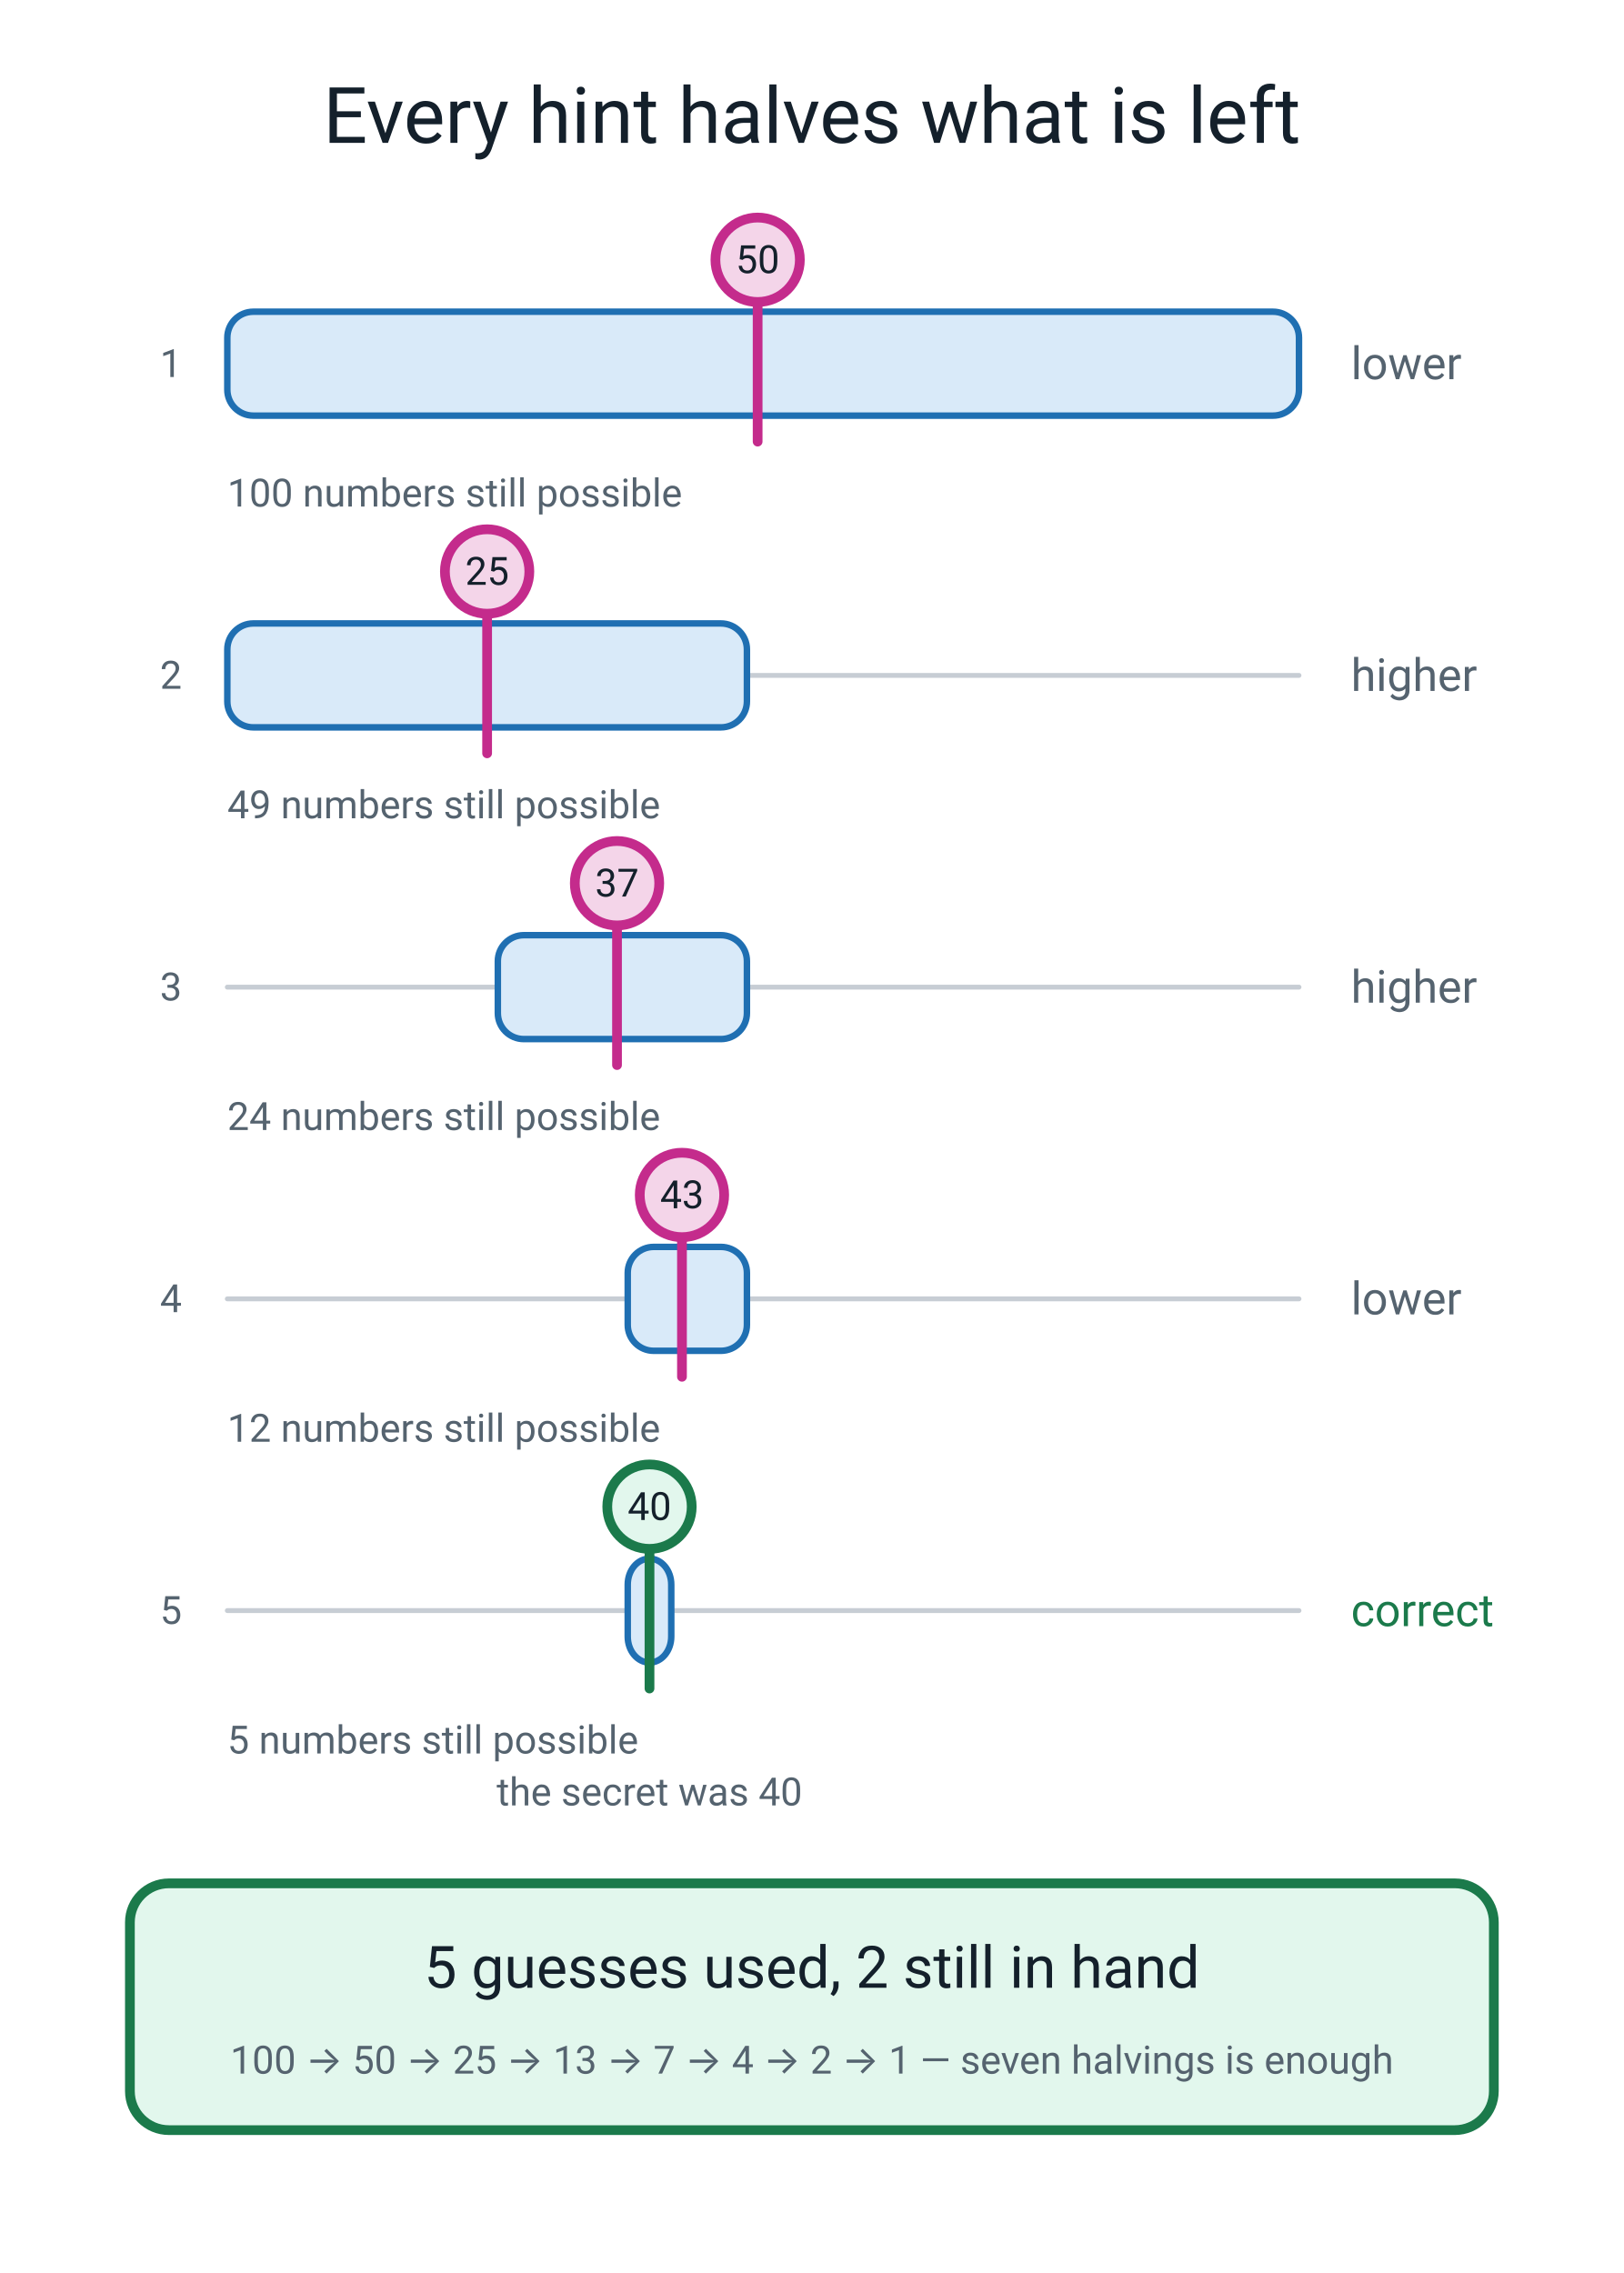
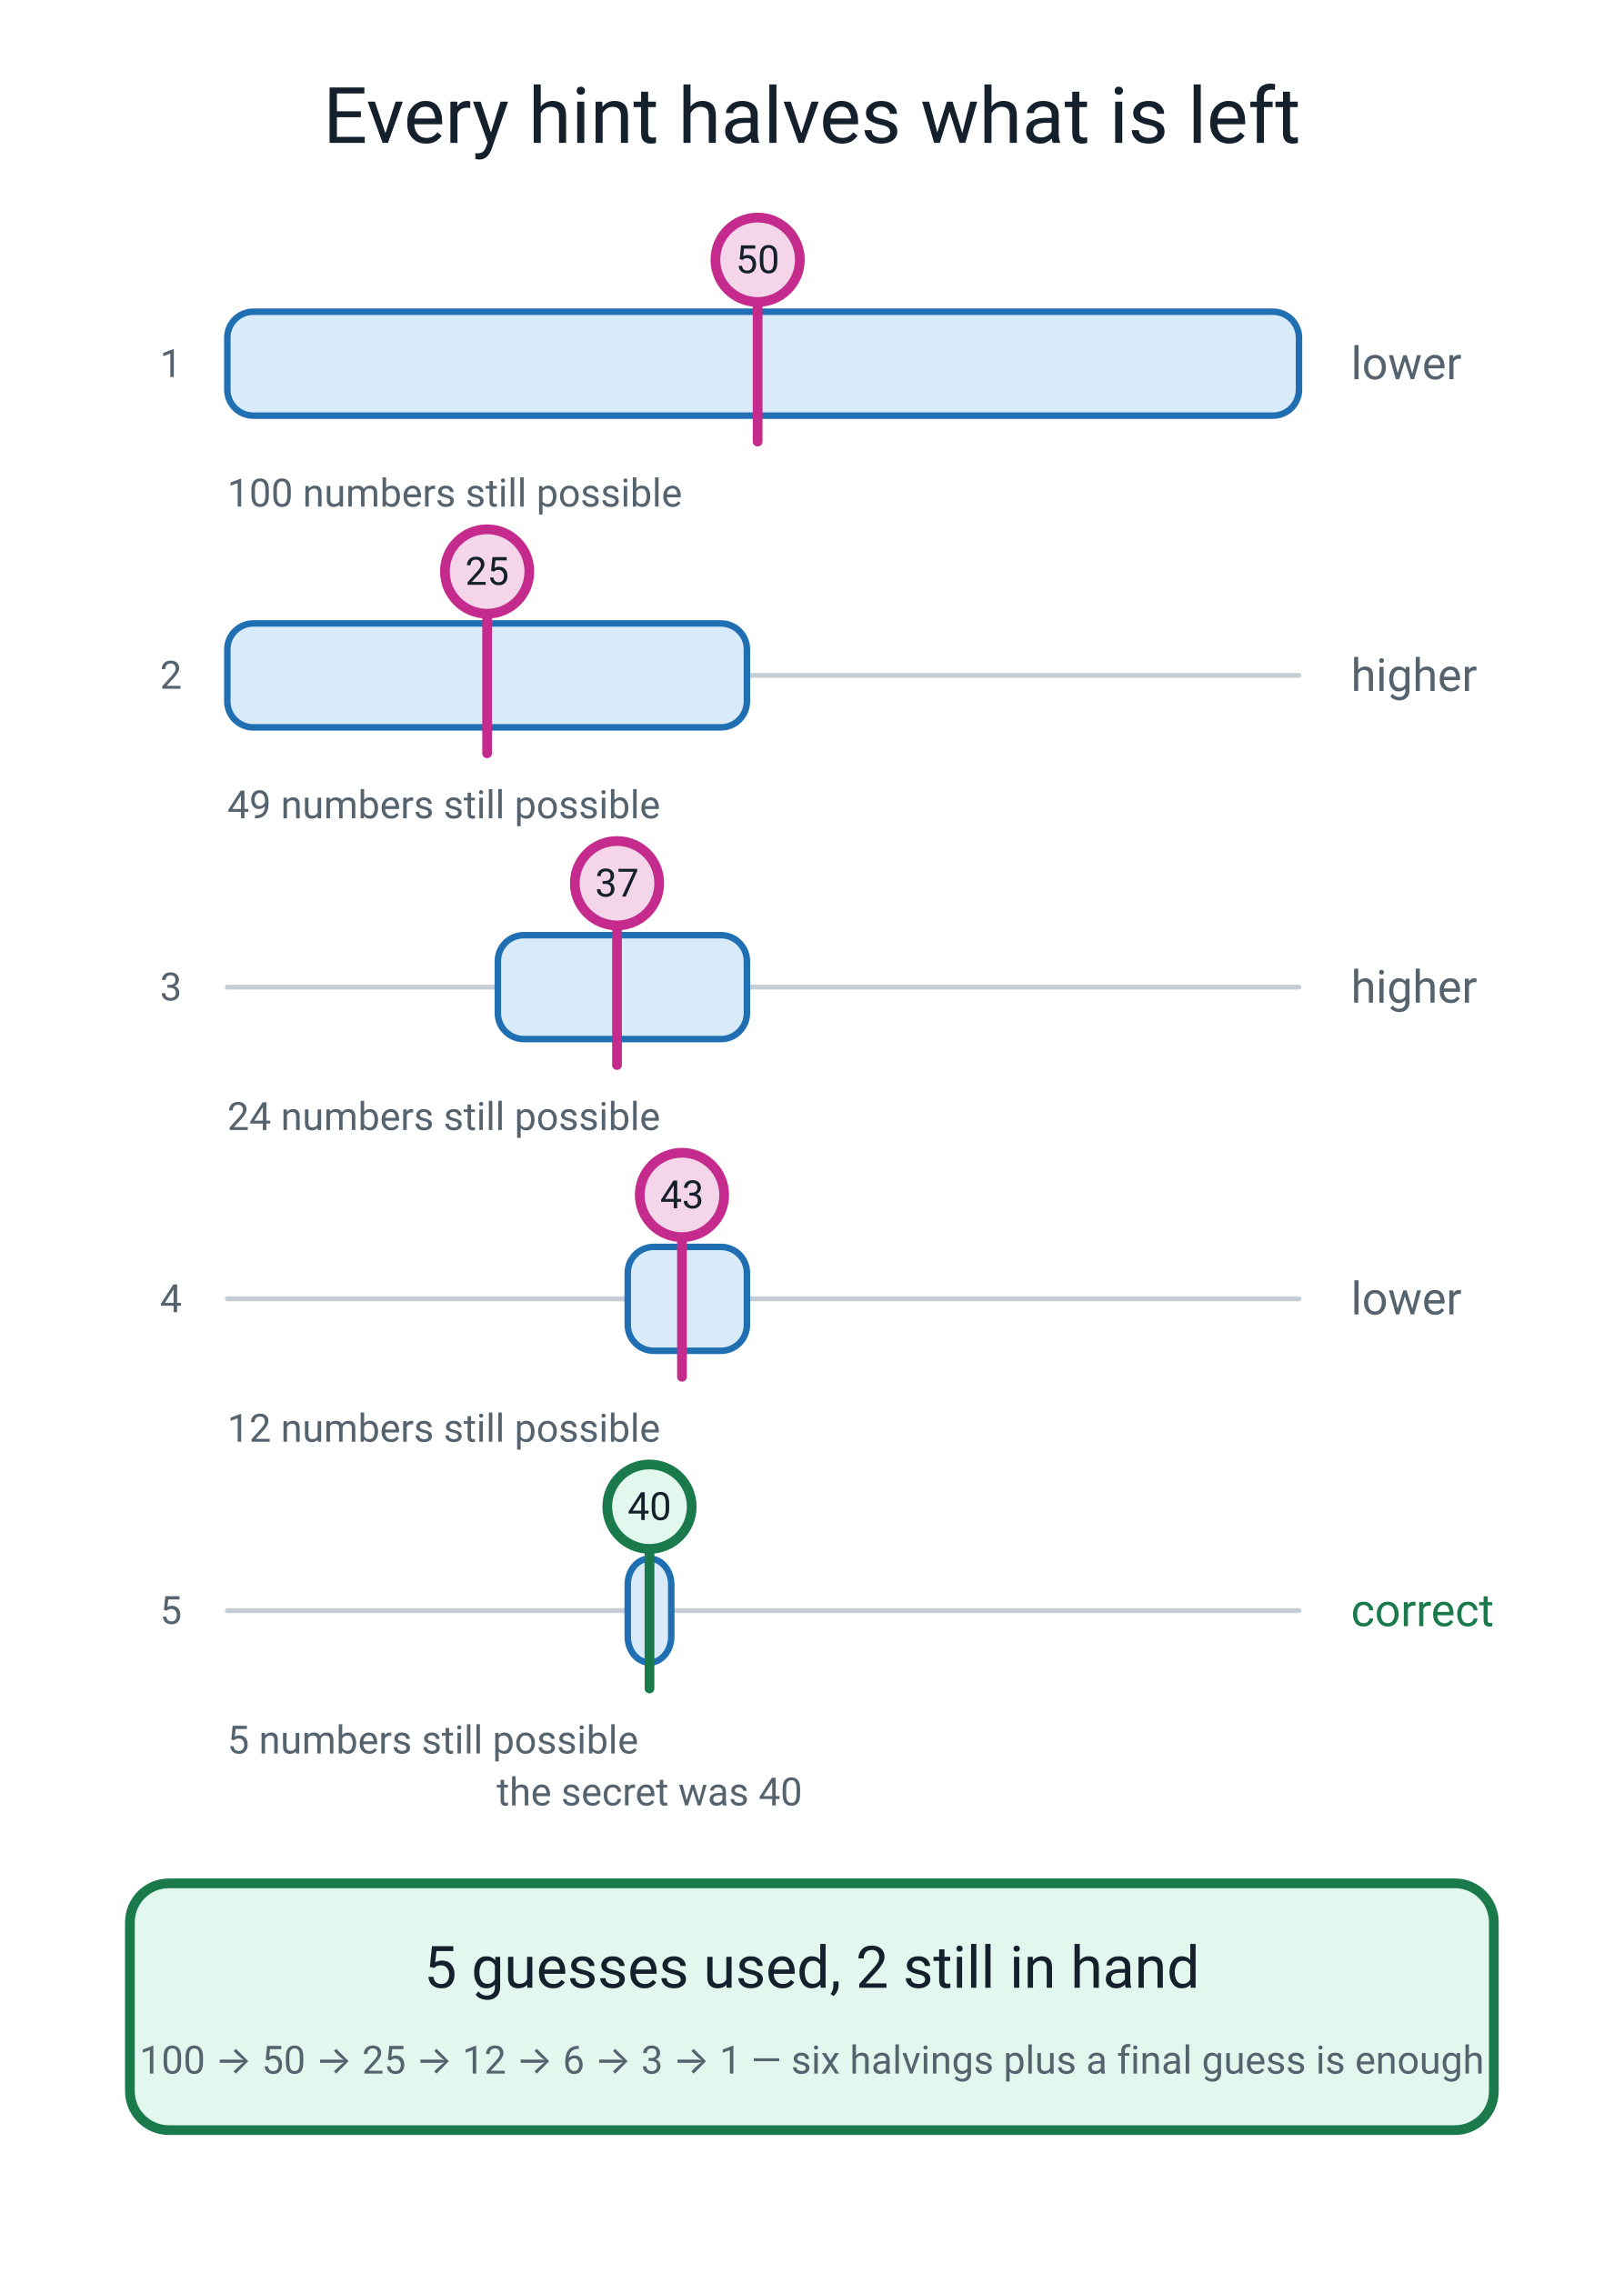
<svg xmlns="http://www.w3.org/2000/svg" viewBox="0 0 500 700" role="img">
  <text x="250" y="44" font-family="ui-sans-serif, system-ui, -apple-system, 'Segoe UI', Roboto, sans-serif" font-size="24" fill="#14202B" text-anchor="middle">Every hint halves what is left</text>
  <text x="56" y="112" font-family="ui-sans-serif, system-ui, -apple-system, 'Segoe UI', Roboto, sans-serif" font-size="12" fill="#55636F" text-anchor="end" dominant-baseline="central">1</text>
  <line x1="70" y1="112" x2="400" y2="112" stroke="#C7CDD4" stroke-width="1.5" stroke-linecap="round" />
  <rect x="70.0" y="96" width="330.0" height="32" rx="8" fill="#D9EAF9" stroke="#1F6FB2" stroke-width="2" stroke-linejoin="round" />
  <line x1="233.3" y1="88" x2="233.3" y2="136" stroke="#C42B8C" stroke-width="3" stroke-linecap="round" />
  <circle cx="233.3" cy="80" r="13" fill="#F4D5E9" stroke="#C42B8C" stroke-width="3" />
  <text x="233.3" y="80" font-family="ui-sans-serif, system-ui, -apple-system, 'Segoe UI', Roboto, sans-serif" font-size="12" fill="#14202B" text-anchor="middle" dominant-baseline="central">50</text>
  <text x="416" y="112" font-family="ui-sans-serif, system-ui, -apple-system, 'Segoe UI', Roboto, sans-serif" font-size="14" fill="#55636F" dominant-baseline="central">lower</text>
  <text x="70" y="156" font-family="ui-sans-serif, system-ui, -apple-system, 'Segoe UI', Roboto, sans-serif" font-size="12" fill="#55636F">100 numbers still possible</text>
  <text x="56" y="208" font-family="ui-sans-serif, system-ui, -apple-system, 'Segoe UI', Roboto, sans-serif" font-size="12" fill="#55636F" text-anchor="end" dominant-baseline="central">2</text>
  <line x1="70" y1="208" x2="400" y2="208" stroke="#C7CDD4" stroke-width="1.5" stroke-linecap="round" />
  <rect x="70.0" y="192" width="160.0" height="32" rx="8" fill="#D9EAF9" stroke="#1F6FB2" stroke-width="2" stroke-linejoin="round" />
  <line x1="150.0" y1="184" x2="150.0" y2="232" stroke="#C42B8C" stroke-width="3" stroke-linecap="round" />
  <circle cx="150.0" cy="176" r="13" fill="#F4D5E9" stroke="#C42B8C" stroke-width="3" />
  <text x="150.0" y="176" font-family="ui-sans-serif, system-ui, -apple-system, 'Segoe UI', Roboto, sans-serif" font-size="12" fill="#14202B" text-anchor="middle" dominant-baseline="central">25</text>
  <text x="416" y="208" font-family="ui-sans-serif, system-ui, -apple-system, 'Segoe UI', Roboto, sans-serif" font-size="14" fill="#55636F" dominant-baseline="central">higher</text>
  <text x="70" y="252" font-family="ui-sans-serif, system-ui, -apple-system, 'Segoe UI', Roboto, sans-serif" font-size="12" fill="#55636F">49 numbers still possible</text>
  <text x="56" y="304" font-family="ui-sans-serif, system-ui, -apple-system, 'Segoe UI', Roboto, sans-serif" font-size="12" fill="#55636F" text-anchor="end" dominant-baseline="central">3</text>
  <line x1="70" y1="304" x2="400" y2="304" stroke="#C7CDD4" stroke-width="1.5" stroke-linecap="round" />
  <rect x="153.3" y="288" width="76.7" height="32" rx="8" fill="#D9EAF9" stroke="#1F6FB2" stroke-width="2" stroke-linejoin="round" />
  <line x1="190.0" y1="280" x2="190.0" y2="328" stroke="#C42B8C" stroke-width="3" stroke-linecap="round" />
  <circle cx="190.0" cy="272" r="13" fill="#F4D5E9" stroke="#C42B8C" stroke-width="3" />
  <text x="190.0" y="272" font-family="ui-sans-serif, system-ui, -apple-system, 'Segoe UI', Roboto, sans-serif" font-size="12" fill="#14202B" text-anchor="middle" dominant-baseline="central">37</text>
  <text x="416" y="304" font-family="ui-sans-serif, system-ui, -apple-system, 'Segoe UI', Roboto, sans-serif" font-size="14" fill="#55636F" dominant-baseline="central">higher</text>
  <text x="70" y="348" font-family="ui-sans-serif, system-ui, -apple-system, 'Segoe UI', Roboto, sans-serif" font-size="12" fill="#55636F">24 numbers still possible</text>
  <text x="56" y="400" font-family="ui-sans-serif, system-ui, -apple-system, 'Segoe UI', Roboto, sans-serif" font-size="12" fill="#55636F" text-anchor="end" dominant-baseline="central">4</text>
  <line x1="70" y1="400" x2="400" y2="400" stroke="#C7CDD4" stroke-width="1.5" stroke-linecap="round" />
  <rect x="193.3" y="384" width="36.7" height="32" rx="8" fill="#D9EAF9" stroke="#1F6FB2" stroke-width="2" stroke-linejoin="round" />
  <line x1="210.0" y1="376" x2="210.0" y2="424" stroke="#C42B8C" stroke-width="3" stroke-linecap="round" />
  <circle cx="210.0" cy="368" r="13" fill="#F4D5E9" stroke="#C42B8C" stroke-width="3" />
  <text x="210.0" y="368" font-family="ui-sans-serif, system-ui, -apple-system, 'Segoe UI', Roboto, sans-serif" font-size="12" fill="#14202B" text-anchor="middle" dominant-baseline="central">43</text>
  <text x="416" y="400" font-family="ui-sans-serif, system-ui, -apple-system, 'Segoe UI', Roboto, sans-serif" font-size="14" fill="#55636F" dominant-baseline="central">lower</text>
  <text x="70" y="444" font-family="ui-sans-serif, system-ui, -apple-system, 'Segoe UI', Roboto, sans-serif" font-size="12" fill="#55636F">12 numbers still possible</text>
  <text x="56" y="496" font-family="ui-sans-serif, system-ui, -apple-system, 'Segoe UI', Roboto, sans-serif" font-size="12" fill="#55636F" text-anchor="end" dominant-baseline="central">5</text>
  <line x1="70" y1="496" x2="400" y2="496" stroke="#C7CDD4" stroke-width="1.5" stroke-linecap="round" />
  <rect x="193.3" y="480" width="13.4" height="32" rx="8" fill="#D9EAF9" stroke="#1F6FB2" stroke-width="2" stroke-linejoin="round" />
  <line x1="200.0" y1="472" x2="200.0" y2="520" stroke="#1B7A4B" stroke-width="3" stroke-linecap="round" />
  <circle cx="200.0" cy="464" r="13" fill="#E2F7ED" stroke="#1B7A4B" stroke-width="3" />
  <text x="200.0" y="464" font-family="ui-sans-serif, system-ui, -apple-system, 'Segoe UI', Roboto, sans-serif" font-size="12" fill="#14202B" text-anchor="middle" dominant-baseline="central">40</text>
  <text x="416" y="496" font-family="ui-sans-serif, system-ui, -apple-system, 'Segoe UI', Roboto, sans-serif" font-size="14" fill="#1B7A4B" dominant-baseline="central">correct</text>
  <text x="70" y="540" font-family="ui-sans-serif, system-ui, -apple-system, 'Segoe UI', Roboto, sans-serif" font-size="12" fill="#55636F">5 numbers still possible</text>
  <text x="200.0" y="556" font-family="ui-sans-serif, system-ui, -apple-system, 'Segoe UI', Roboto, sans-serif" font-size="12" fill="#55636F" text-anchor="middle">the secret was 40</text>
  <rect x="40" y="580" width="420" height="76" rx="12" fill="#E2F7ED" stroke="#1B7A4B" stroke-width="3" stroke-linejoin="round" />
  <text x="250" y="606" font-family="ui-sans-serif, system-ui, -apple-system, 'Segoe UI', Roboto, sans-serif" font-size="18" fill="#14202B" text-anchor="middle" dominant-baseline="central">5 guesses used, 2 still in hand</text>
-   <text x="250" y="634" font-family="ui-sans-serif, system-ui, -apple-system, 'Segoe UI', Roboto, sans-serif" font-size="12" fill="#55636F" text-anchor="middle" dominant-baseline="central">100 → 50 → 25 → 13 → 7 → 4 → 2 → 1 — seven halvings is enough</text>
+   <text x="250" y="634" font-family="ui-sans-serif, system-ui, -apple-system, 'Segoe UI', Roboto, sans-serif" font-size="12" fill="#55636F" text-anchor="middle" dominant-baseline="central">100 → 50 → 25 → 12 → 6 → 3 → 1 — six halvings plus a final guess is enough</text>
</svg>
